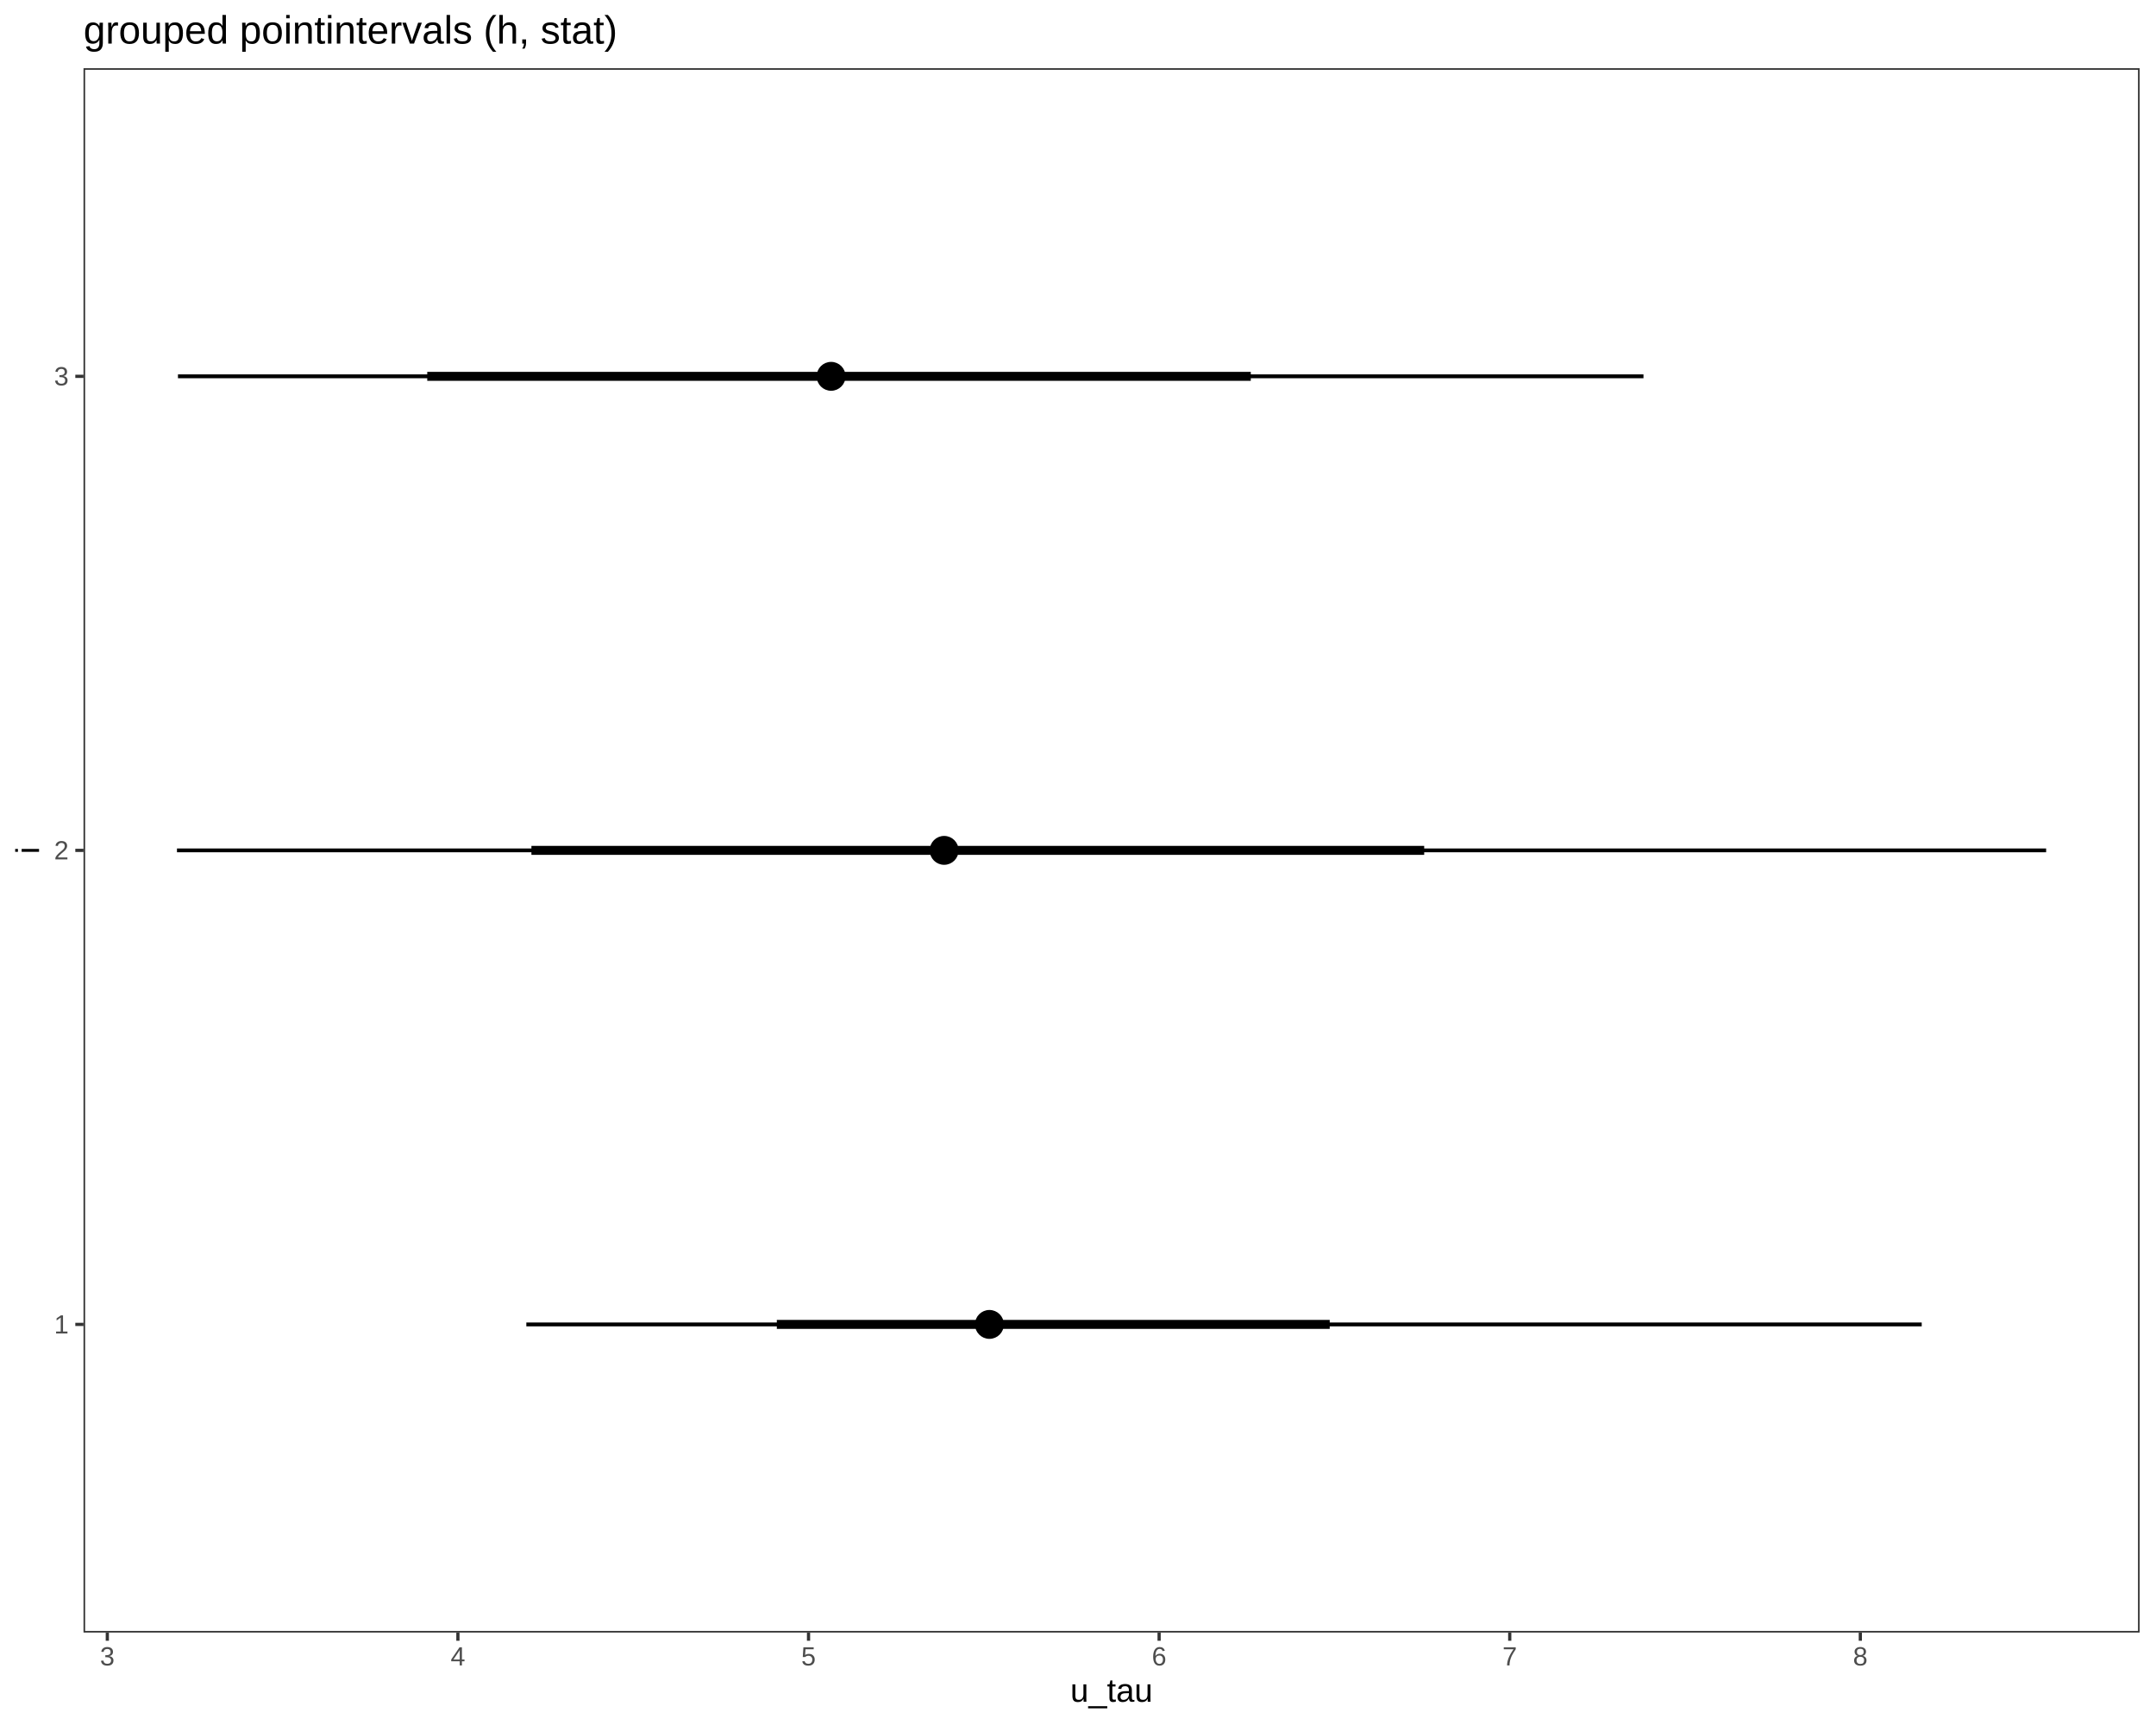
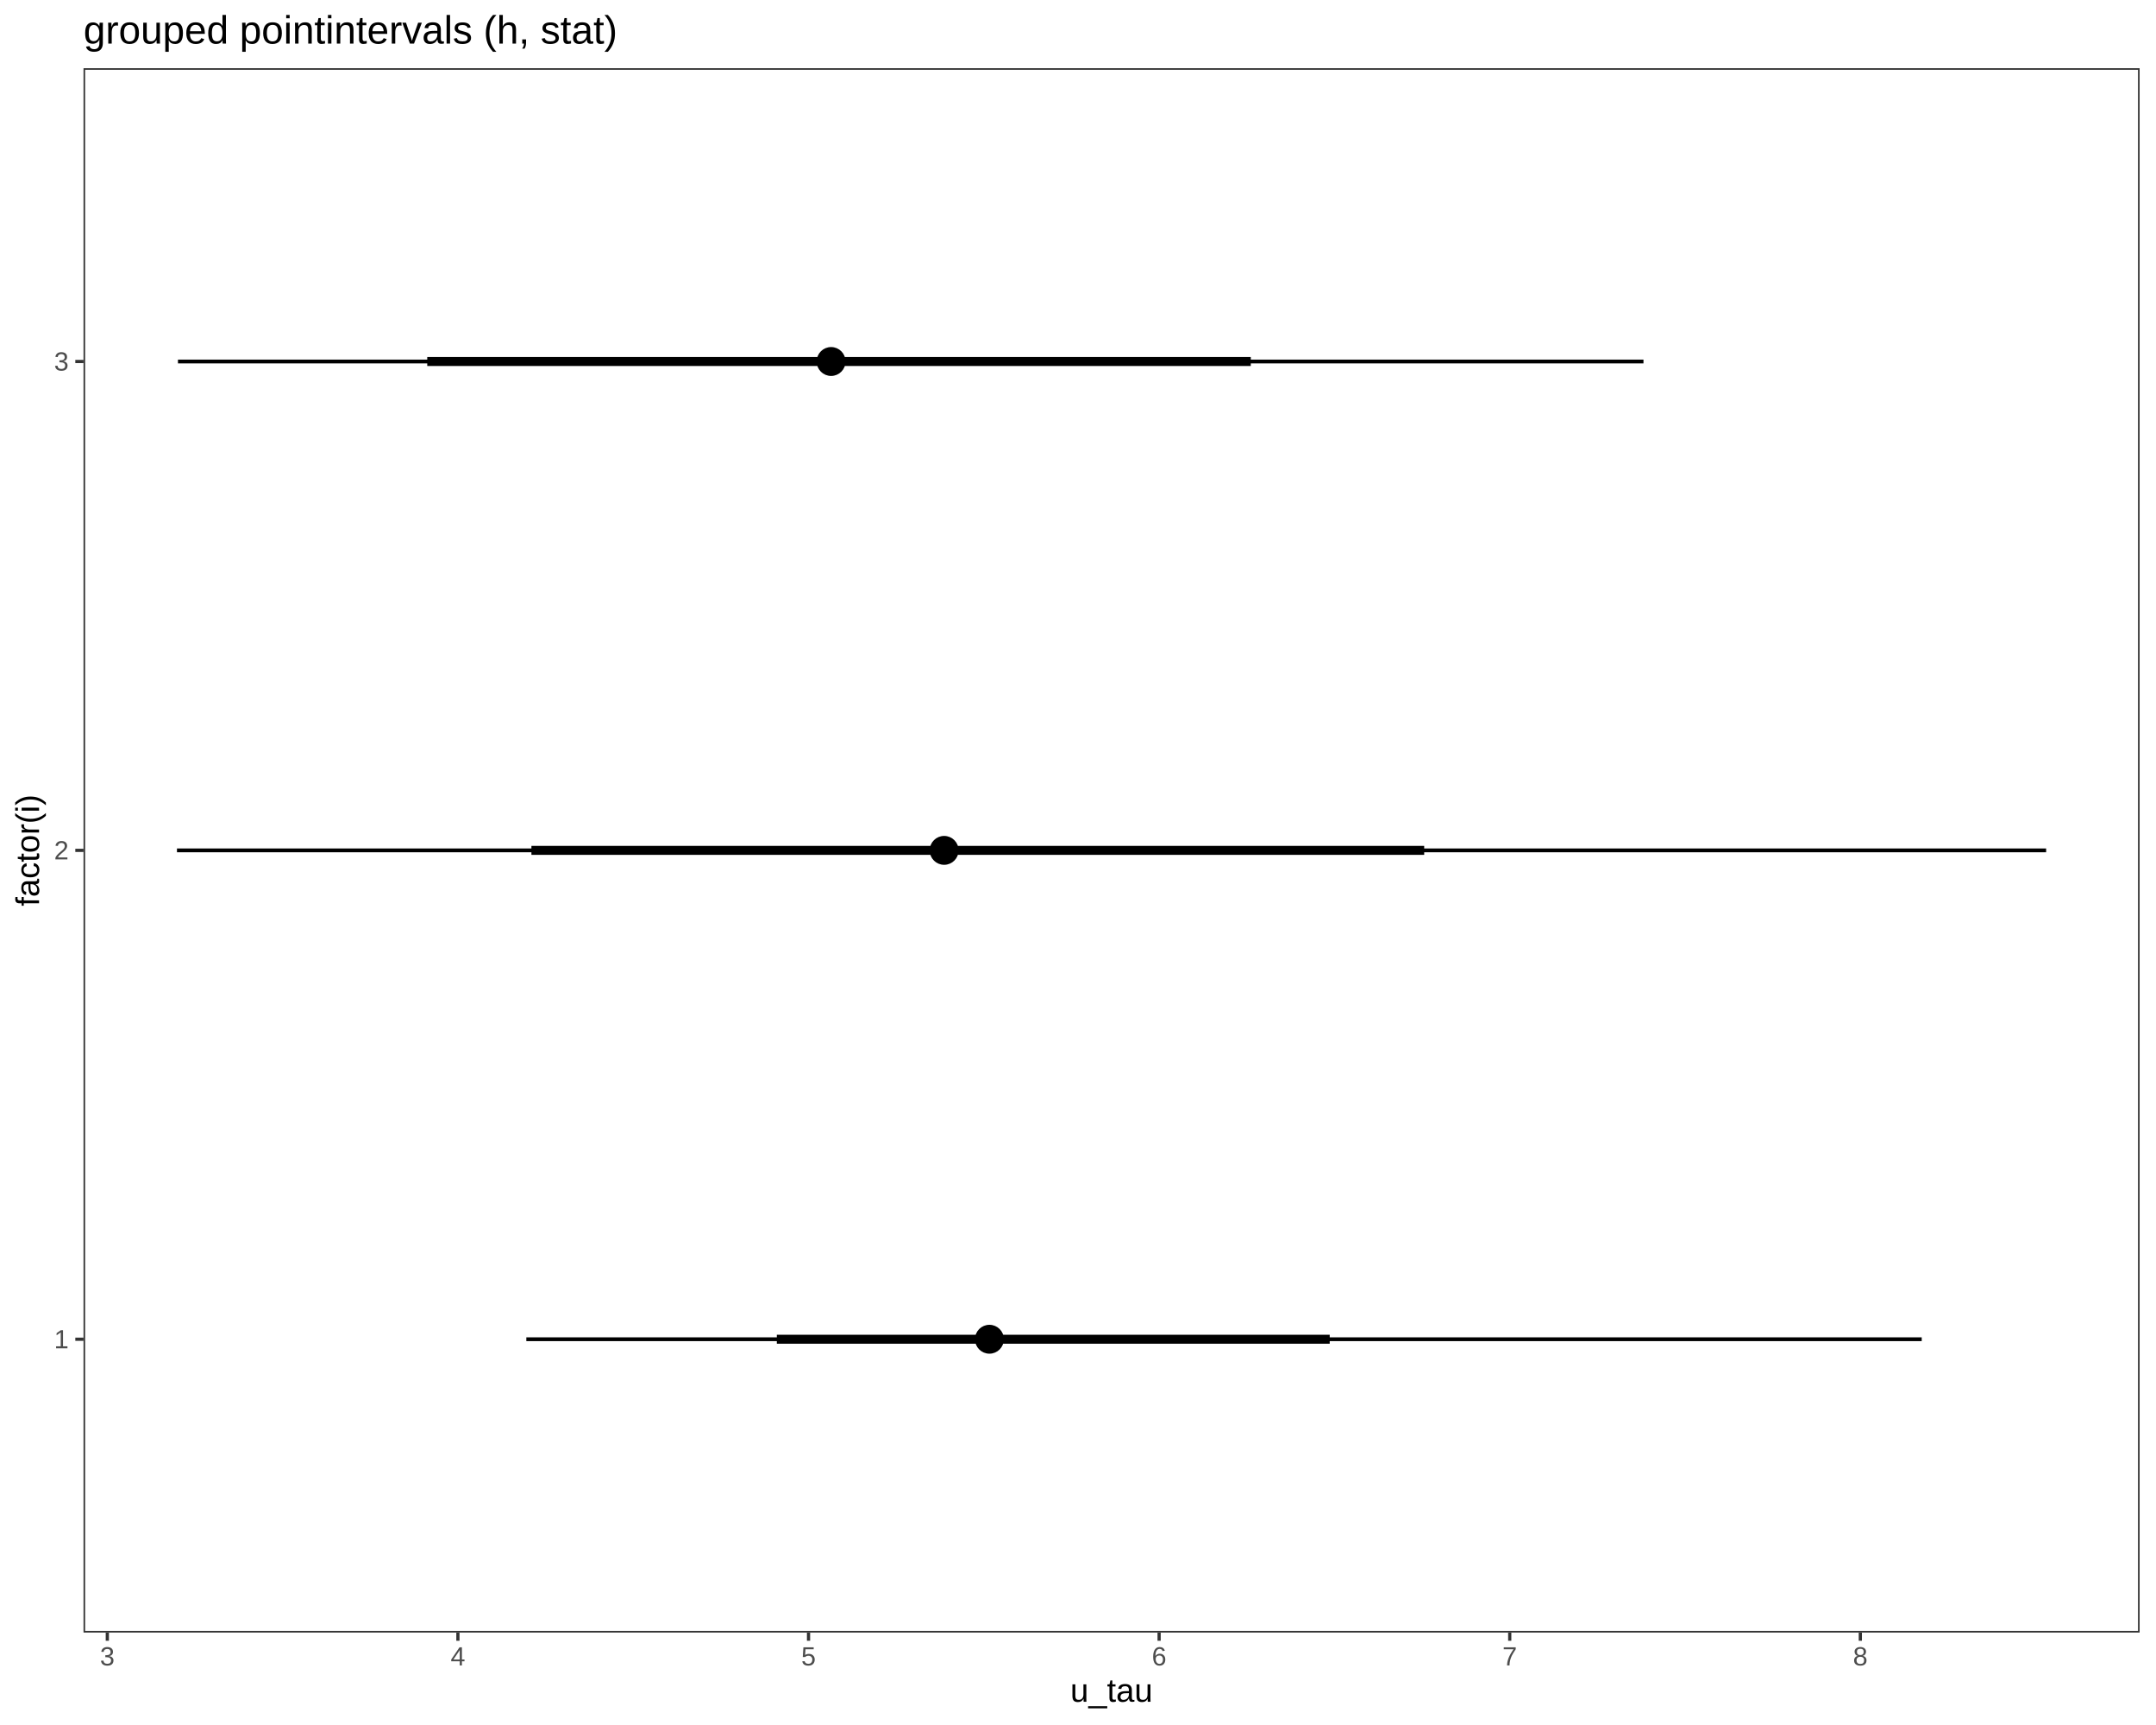
<svg xmlns="http://www.w3.org/2000/svg" viewBox="0 0 720.00 576.00">
  <defs>
    <style type="text/css">
    line, polyline, polygon, path, rect, circle {
      fill: none;
      stroke: #000000;
      stroke-linecap: round;
      stroke-linejoin: round;
      stroke-miterlimit: 10.00;
    }
  </style>
  </defs>
  <rect width="100%" height="100%" style="stroke: none; fill: #FFFFFF;" />
  <rect x="0.00" y="0.00" width="720.00" height="576.00" style="stroke-width: 1.07; stroke: #FFFFFF; fill: #FFFFFF;" />
  <defs>
    <clipPath id="cpMjcuODl8NzE0LjUyfDU0NS4xM3wyMi43Nw==">
      <rect x="27.89" y="22.77" width="686.64" height="522.36" />
    </clipPath>
  </defs>
  <rect x="27.89" y="22.77" width="686.64" height="522.36" style="stroke-width: 1.07; stroke: none; fill: #FFFFFF;" clip-path="url(#cpMjcuODl8NzE0LjUyfDU0NS4xM3wyMi43Nw==)" />
  <line x1="59.10" y1="283.95" x2="683.31" y2="283.95" style="stroke-width: 1.28; stroke-linecap: butt;" clip-path="url(#cpMjcuODl8NzE0LjUyfDU0NS4xM3wyMi43Nw==)" />
-   <line x1="59.43" y1="125.66" x2="548.84" y2="125.66" style="stroke-width: 1.28; stroke-linecap: butt;" clip-path="url(#cpMjcuODl8NzE0LjUyfDU0NS4xM3wyMi43Nw==)" />
-   <line x1="175.77" y1="442.24" x2="641.76" y2="442.24" style="stroke-width: 1.28; stroke-linecap: butt;" clip-path="url(#cpMjcuODl8NzE0LjUyfDU0NS4xM3wyMi43Nw==)" />
+   <line x1="59.43" y1="120.71" x2="548.84" y2="120.71" style="stroke-width: 1.28; stroke-linecap: butt;" clip-path="url(#cpMjcuODl8NzE0LjUyfDU0NS4xM3wyMi43Nw==)" />
+   <line x1="175.77" y1="447.19" x2="641.76" y2="447.19" style="stroke-width: 1.28; stroke-linecap: butt;" clip-path="url(#cpMjcuODl8NzE0LjUyfDU0NS4xM3wyMi43Nw==)" />
  <line x1="177.47" y1="283.95" x2="475.61" y2="283.95" style="stroke-width: 2.99; stroke-linecap: butt;" clip-path="url(#cpMjcuODl8NzE0LjUyfDU0NS4xM3wyMi43Nw==)" />
-   <line x1="142.68" y1="125.66" x2="417.70" y2="125.66" style="stroke-width: 2.99; stroke-linecap: butt;" clip-path="url(#cpMjcuODl8NzE0LjUyfDU0NS4xM3wyMi43Nw==)" />
-   <line x1="259.42" y1="442.24" x2="444.06" y2="442.24" style="stroke-width: 2.99; stroke-linecap: butt;" clip-path="url(#cpMjcuODl8NzE0LjUyfDU0NS4xM3wyMi43Nw==)" />
+   <line x1="142.68" y1="120.71" x2="417.70" y2="120.71" style="stroke-width: 2.99; stroke-linecap: butt;" clip-path="url(#cpMjcuODl8NzE0LjUyfDU0NS4xM3wyMi43Nw==)" />
+   <line x1="259.42" y1="447.19" x2="444.06" y2="447.19" style="stroke-width: 2.99; stroke-linecap: butt;" clip-path="url(#cpMjcuODl8NzE0LjUyfDU0NS4xM3wyMi43Nw==)" />
  <circle cx="315.30" cy="283.95" r="1.68pt" style="stroke-width: 1.06; fill: #000000;" clip-path="url(#cpMjcuODl8NzE0LjUyfDU0NS4xM3wyMi43Nw==)" />
-   <circle cx="277.55" cy="125.66" r="1.68pt" style="stroke-width: 1.06; fill: #000000;" clip-path="url(#cpMjcuODl8NzE0LjUyfDU0NS4xM3wyMi43Nw==)" />
-   <circle cx="330.42" cy="442.24" r="1.68pt" style="stroke-width: 1.06; fill: #000000;" clip-path="url(#cpMjcuODl8NzE0LjUyfDU0NS4xM3wyMi43Nw==)" />
+   <circle cx="277.55" cy="120.71" r="1.68pt" style="stroke-width: 1.06; fill: #000000;" clip-path="url(#cpMjcuODl8NzE0LjUyfDU0NS4xM3wyMi43Nw==)" />
+   <circle cx="330.42" cy="447.19" r="1.68pt" style="stroke-width: 1.06; fill: #000000;" clip-path="url(#cpMjcuODl8NzE0LjUyfDU0NS4xM3wyMi43Nw==)" />
  <circle cx="315.30" cy="283.95" r="3.22pt" style="stroke-width: 1.06; fill: #000000;" clip-path="url(#cpMjcuODl8NzE0LjUyfDU0NS4xM3wyMi43Nw==)" />
-   <circle cx="277.55" cy="125.66" r="3.22pt" style="stroke-width: 1.06; fill: #000000;" clip-path="url(#cpMjcuODl8NzE0LjUyfDU0NS4xM3wyMi43Nw==)" />
-   <circle cx="330.42" cy="442.24" r="3.22pt" style="stroke-width: 1.06; fill: #000000;" clip-path="url(#cpMjcuODl8NzE0LjUyfDU0NS4xM3wyMi43Nw==)" />
+   <circle cx="277.55" cy="120.71" r="3.22pt" style="stroke-width: 1.06; fill: #000000;" clip-path="url(#cpMjcuODl8NzE0LjUyfDU0NS4xM3wyMi43Nw==)" />
+   <circle cx="330.42" cy="447.19" r="3.22pt" style="stroke-width: 1.06; fill: #000000;" clip-path="url(#cpMjcuODl8NzE0LjUyfDU0NS4xM3wyMi43Nw==)" />
  <rect x="27.89" y="22.77" width="686.64" height="522.36" style="stroke-width: 1.07; stroke: #333333;" clip-path="url(#cpMjcuODl8NzE0LjUyfDU0NS4xM3wyMi43Nw==)" />
  <defs>
    <clipPath id="cpMC4wMHw3MjAuMDB8NTc2LjAwfDAuMDA=">
      <rect x="0.00" y="0.00" width="720.00" height="576.00" />
    </clipPath>
  </defs>
  <g clip-path="url(#cpMC4wMHw3MjAuMDB8NTc2LjAwfDAuMDA=)">
-     <text x="18.06" y="445.27" style="font-size: 8.80px; fill: #4D4D4D; font-family: Liberation Sans;" textLength="4.89px" lengthAdjust="spacingAndGlyphs">1</text>
+     <text x="18.06" y="450.21" style="font-size: 8.80px; fill: #4D4D4D; font-family: Liberation Sans;" textLength="4.89px" lengthAdjust="spacingAndGlyphs">1</text>
  </g>
  <g clip-path="url(#cpMC4wMHw3MjAuMDB8NTc2LjAwfDAuMDA=)">
    <text x="18.06" y="286.97" style="font-size: 8.80px; fill: #4D4D4D; font-family: Liberation Sans;" textLength="4.89px" lengthAdjust="spacingAndGlyphs">2</text>
  </g>
  <g clip-path="url(#cpMC4wMHw3MjAuMDB8NTc2LjAwfDAuMDA=)">
-     <text x="18.06" y="128.68" style="font-size: 8.80px; fill: #4D4D4D; font-family: Liberation Sans;" textLength="4.89px" lengthAdjust="spacingAndGlyphs">3</text>
+     <text x="18.06" y="123.74" style="font-size: 8.80px; fill: #4D4D4D; font-family: Liberation Sans;" textLength="4.89px" lengthAdjust="spacingAndGlyphs">3</text>
  </g>
-   <polyline points="25.15,442.24 27.89,442.24 " style="stroke-width: 1.07; stroke: #333333; stroke-linecap: butt;" clip-path="url(#cpMC4wMHw3MjAuMDB8NTc2LjAwfDAuMDA=)" />
+   <polyline points="25.15,447.19 27.89,447.19 " style="stroke-width: 1.07; stroke: #333333; stroke-linecap: butt;" clip-path="url(#cpMC4wMHw3MjAuMDB8NTc2LjAwfDAuMDA=)" />
  <polyline points="25.15,283.95 27.89,283.95 " style="stroke-width: 1.07; stroke: #333333; stroke-linecap: butt;" clip-path="url(#cpMC4wMHw3MjAuMDB8NTc2LjAwfDAuMDA=)" />
-   <polyline points="25.15,125.66 27.89,125.66 " style="stroke-width: 1.07; stroke: #333333; stroke-linecap: butt;" clip-path="url(#cpMC4wMHw3MjAuMDB8NTc2LjAwfDAuMDA=)" />
+   <polyline points="25.15,120.71 27.89,120.71 " style="stroke-width: 1.07; stroke: #333333; stroke-linecap: butt;" clip-path="url(#cpMC4wMHw3MjAuMDB8NTc2LjAwfDAuMDA=)" />
  <polyline points="35.84,547.87 35.84,545.13 " style="stroke-width: 1.07; stroke: #333333; stroke-linecap: butt;" clip-path="url(#cpMC4wMHw3MjAuMDB8NTc2LjAwfDAuMDA=)" />
  <polyline points="152.92,547.87 152.92,545.13 " style="stroke-width: 1.07; stroke: #333333; stroke-linecap: butt;" clip-path="url(#cpMC4wMHw3MjAuMDB8NTc2LjAwfDAuMDA=)" />
  <polyline points="270.01,547.87 270.01,545.13 " style="stroke-width: 1.07; stroke: #333333; stroke-linecap: butt;" clip-path="url(#cpMC4wMHw3MjAuMDB8NTc2LjAwfDAuMDA=)" />
  <polyline points="387.09,547.87 387.09,545.13 " style="stroke-width: 1.07; stroke: #333333; stroke-linecap: butt;" clip-path="url(#cpMC4wMHw3MjAuMDB8NTc2LjAwfDAuMDA=)" />
  <polyline points="504.18,547.87 504.18,545.13 " style="stroke-width: 1.07; stroke: #333333; stroke-linecap: butt;" clip-path="url(#cpMC4wMHw3MjAuMDB8NTc2LjAwfDAuMDA=)" />
  <polyline points="621.26,547.87 621.26,545.13 " style="stroke-width: 1.07; stroke: #333333; stroke-linecap: butt;" clip-path="url(#cpMC4wMHw3MjAuMDB8NTc2LjAwfDAuMDA=)" />
  <g clip-path="url(#cpMC4wMHw3MjAuMDB8NTc2LjAwfDAuMDA=)">
    <text x="33.39" y="556.11" style="font-size: 8.80px; fill: #4D4D4D; font-family: Liberation Sans;" textLength="4.89px" lengthAdjust="spacingAndGlyphs">3</text>
  </g>
  <g clip-path="url(#cpMC4wMHw3MjAuMDB8NTc2LjAwfDAuMDA=)">
    <text x="150.48" y="556.11" style="font-size: 8.80px; fill: #4D4D4D; font-family: Liberation Sans;" textLength="4.89px" lengthAdjust="spacingAndGlyphs">4</text>
  </g>
  <g clip-path="url(#cpMC4wMHw3MjAuMDB8NTc2LjAwfDAuMDA=)">
    <text x="267.56" y="556.11" style="font-size: 8.80px; fill: #4D4D4D; font-family: Liberation Sans;" textLength="4.89px" lengthAdjust="spacingAndGlyphs">5</text>
  </g>
  <g clip-path="url(#cpMC4wMHw3MjAuMDB8NTc2LjAwfDAuMDA=)">
    <text x="384.65" y="556.11" style="font-size: 8.80px; fill: #4D4D4D; font-family: Liberation Sans;" textLength="4.89px" lengthAdjust="spacingAndGlyphs">6</text>
  </g>
  <g clip-path="url(#cpMC4wMHw3MjAuMDB8NTc2LjAwfDAuMDA=)">
    <text x="501.73" y="556.11" style="font-size: 8.80px; fill: #4D4D4D; font-family: Liberation Sans;" textLength="4.89px" lengthAdjust="spacingAndGlyphs">7</text>
  </g>
  <g clip-path="url(#cpMC4wMHw3MjAuMDB8NTc2LjAwfDAuMDA=)">
    <text x="618.81" y="556.11" style="font-size: 8.80px; fill: #4D4D4D; font-family: Liberation Sans;" textLength="4.89px" lengthAdjust="spacingAndGlyphs">8</text>
  </g>
  <g clip-path="url(#cpMC4wMHw3MjAuMDB8NTc2LjAwfDAuMDA=)">
    <text x="357.42" y="568.24" style="font-size: 11.00px; font-family: Liberation Sans;" textLength="27.56px" lengthAdjust="spacingAndGlyphs">u_tau</text>
  </g>
  <g clip-path="url(#cpMC4wMHw3MjAuMDB8NTc2LjAwfDAuMDA=)">
-     <text transform="translate(13.04,285.17) rotate(-90)" style="font-size: 11.00px; font-family: Liberation Sans;" textLength="2.44px" lengthAdjust="spacingAndGlyphs">i</text>
+     <text transform="translate(13.04,302.59) rotate(-90)" style="font-size: 11.00px; font-family: Liberation Sans;" textLength="37.28px" lengthAdjust="spacingAndGlyphs">factor(i)</text>
  </g>
  <g clip-path="url(#cpMC4wMHw3MjAuMDB8NTc2LjAwfDAuMDA=)">
    <text x="27.89" y="14.56" style="font-size: 13.20px; font-family: Liberation Sans;" textLength="178.00px" lengthAdjust="spacingAndGlyphs">grouped pointintervals (h, stat)</text>
  </g>
</svg>
